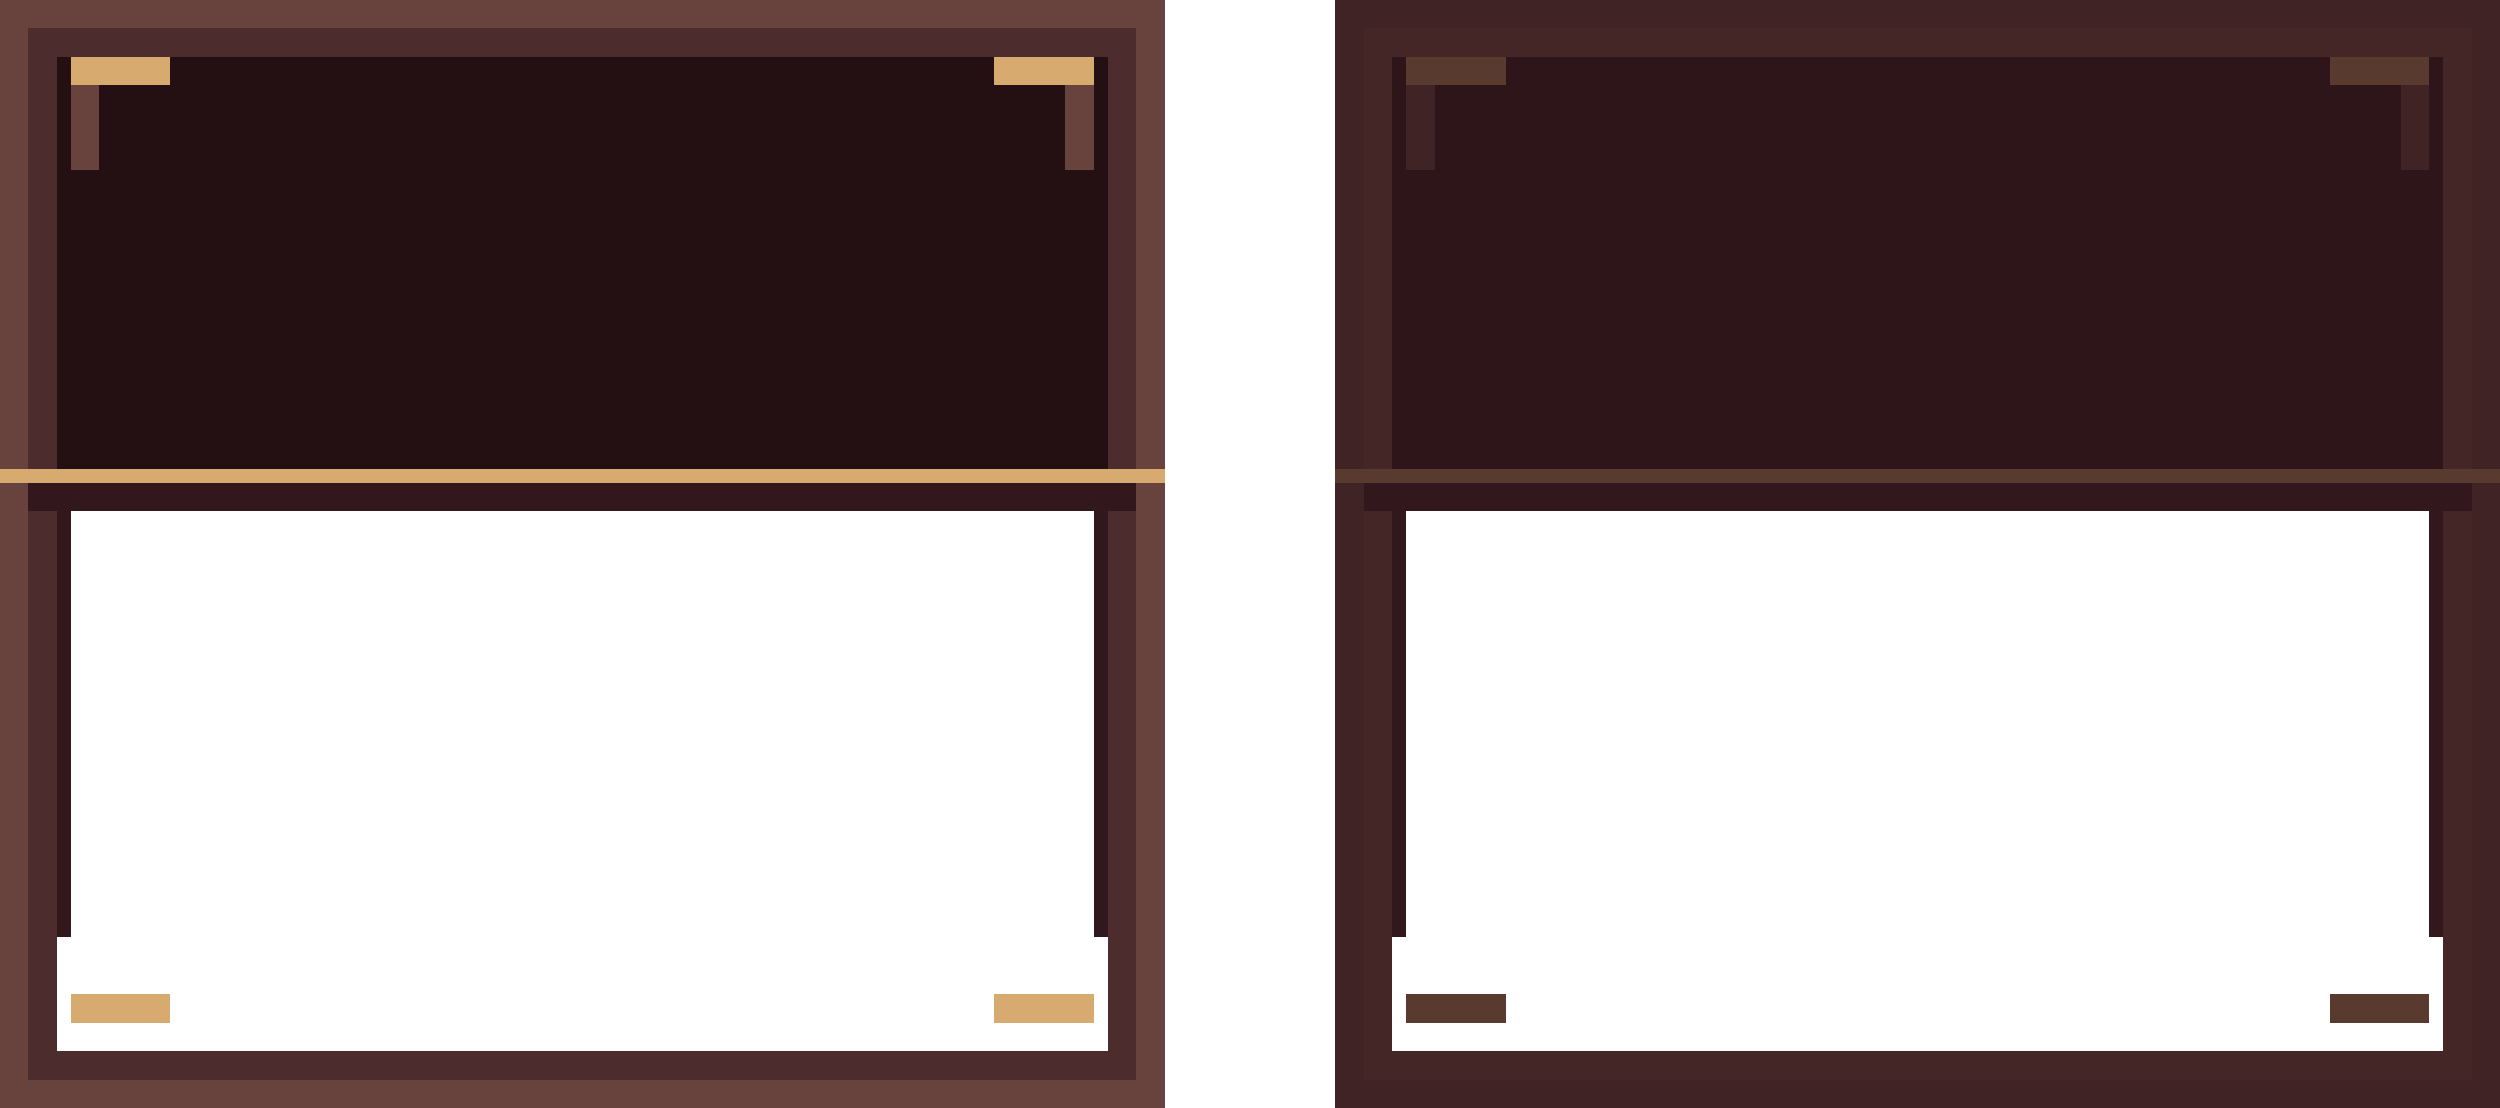
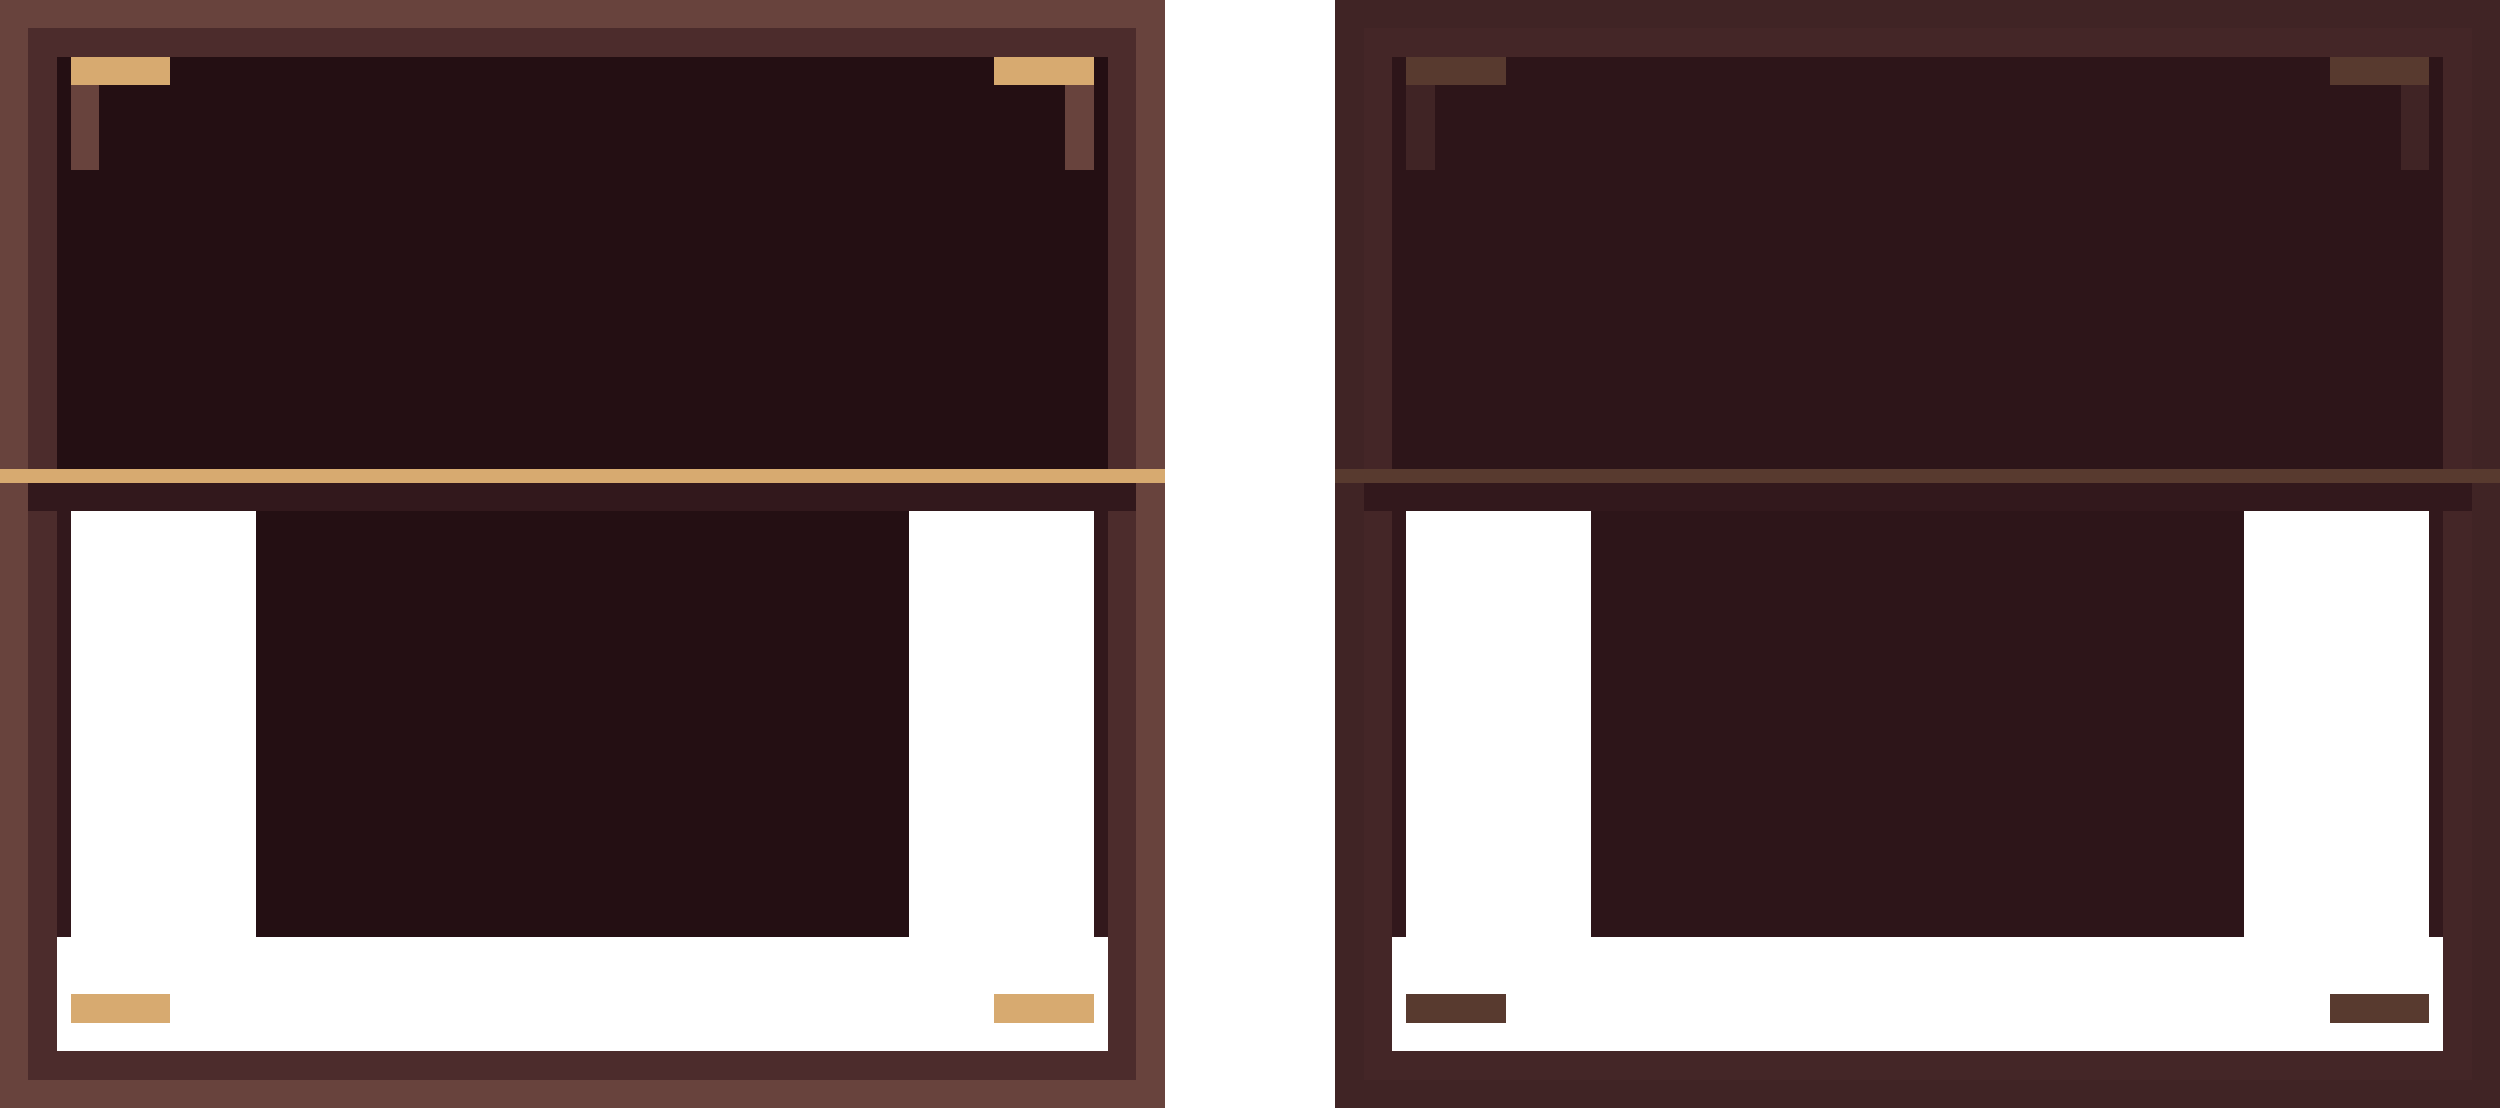
<svg xmlns="http://www.w3.org/2000/svg" width="176" height="78" viewBox="0 0 176 78" shape-rendering="crispEdges">
  <g id="decoration-topleft" transform="translate(0,0)">
    <rect x="0" y="0" width="18" height="36" fill="#240F13" />
    <rect x="0" y="0" width="18" height="36" fill="#240F13" />
    <rect x="0" y="0" width="18" height="2" fill="#68433D" />
    <rect x="0" y="0" width="2" height="36" fill="#68433D" />
    <rect x="2" y="2" width="16" height="2" fill="#4C2C2C" />
    <rect x="2" y="4" width="2" height="32" fill="#4C2C2C" />
    <rect x="5" y="4" width="7" height="2" fill="#D7AA70" />
    <rect x="5" y="6" width="2" height="6" fill="#68433D" />
    <rect x="0" y="33" width="18" height="1" fill="#D7AA70" />
    <rect x="2" y="34" width="16" height="2" fill="#32181C" />
  </g>
  <g id="decoration-top" transform="translate(18,0)">
    <rect x="0" y="0" width="46" height="36" fill="#240F13" />
    <rect x="0" y="0" width="46" height="36" fill="#240F13" />
    <rect x="0" y="0" width="46" height="2" fill="#68433D" />
    <rect x="0" y="2" width="46" height="2" fill="#4C2C2C" />
    <rect x="0" y="33" width="46" height="1" fill="#D7AA70" />
    <rect x="0" y="34" width="46" height="2" fill="#32181C" />
  </g>
  <g id="decoration-topright" transform="translate(64,0)">
    <rect x="0" y="0" width="18" height="36" fill="#240F13" />
    <rect x="0" y="0" width="18" height="36" fill="#240F13" />
    <rect x="0" y="0" width="18" height="2" fill="#68433D" />
    <rect x="16" y="0" width="2" height="36" fill="#68433D" />
    <rect x="0" y="2" width="16" height="2" fill="#4C2C2C" />
    <rect x="14" y="4" width="2" height="32" fill="#4C2C2C" />
    <rect x="6" y="4" width="7" height="2" fill="#D7AA70" />
    <rect x="11" y="6" width="2" height="6" fill="#68433D" />
    <rect x="0" y="33" width="18" height="1" fill="#D7AA70" />
    <rect x="0" y="34" width="16" height="2" fill="#32181C" />
  </g>
  <g id="decoration-left" transform="translate(0,36)">
    <rect x="0" y="0" width="18" height="30" fill="#000000" fill-opacity="0.001" />
    <rect x="0" y="0" width="2" height="30" fill="#68433D" />
    <rect x="2" y="0" width="2" height="30" fill="#4C2C2C" />
    <rect x="4" y="0" width="1" height="30" fill="#32181C" />
  </g>
  <g id="decoration-center" transform="translate(18,36)">
    <rect x="0" y="0" width="46" height="30" fill="#000000" fill-opacity="0.001" />
  </g>
  <g id="decoration-right" transform="translate(64,36)">
    <rect x="0" y="0" width="18" height="30" fill="#000000" fill-opacity="0.001" />
    <rect x="16" y="0" width="2" height="30" fill="#68433D" />
    <rect x="14" y="0" width="2" height="30" fill="#4C2C2C" />
    <rect x="13" y="0" width="1" height="30" fill="#32181C" />
  </g>
  <g id="decoration-bottomleft" transform="translate(0,66)">
    <rect x="0" y="0" width="18" height="12" fill="#000000" fill-opacity="0.001" />
    <rect x="0" y="0" width="2" height="12" fill="#68433D" />
    <rect x="2" y="0" width="2" height="12" fill="#4C2C2C" />
    <rect x="0" y="10" width="18" height="2" fill="#68433D" />
    <rect x="2" y="8" width="16" height="2" fill="#4C2C2C" />
    <rect x="5" y="4" width="7" height="2" fill="#D7AA70" />
  </g>
  <g id="decoration-bottom" transform="translate(18,66)">
    <rect x="0" y="0" width="46" height="12" fill="#000000" fill-opacity="0.001" />
    <rect x="0" y="10" width="46" height="2" fill="#68433D" />
    <rect x="0" y="8" width="46" height="2" fill="#4C2C2C" />
  </g>
  <g id="decoration-bottomright" transform="translate(64,66)">
    <rect x="0" y="0" width="18" height="12" fill="#000000" fill-opacity="0.001" />
    <rect x="16" y="0" width="2" height="12" fill="#68433D" />
    <rect x="14" y="0" width="2" height="12" fill="#4C2C2C" />
    <rect x="0" y="10" width="18" height="2" fill="#68433D" />
    <rect x="0" y="8" width="16" height="2" fill="#4C2C2C" />
    <rect x="6" y="4" width="7" height="2" fill="#D7AA70" />
  </g>
  <g id="decoration-inactive-topleft" transform="translate(94,0)">
    <rect x="0" y="0" width="18" height="36" fill="#2D1519" />
    <rect x="0" y="0" width="18" height="36" fill="#2D1519" />
    <rect x="0" y="0" width="18" height="2" fill="#402425" />
    <rect x="0" y="0" width="2" height="36" fill="#402425" />
    <rect x="2" y="2" width="16" height="2" fill="#442627" />
    <rect x="2" y="4" width="2" height="32" fill="#442627" />
    <rect x="5" y="4" width="7" height="2" fill="#583A2F" />
    <rect x="5" y="6" width="2" height="6" fill="#402425" />
    <rect x="0" y="33" width="18" height="1" fill="#583A2F" />
    <rect x="2" y="34" width="16" height="2" fill="#32181C" />
  </g>
  <g id="decoration-inactive-top" transform="translate(112,0)">
    <rect x="0" y="0" width="46" height="36" fill="#2D1519" />
    <rect x="0" y="0" width="46" height="36" fill="#2D1519" />
    <rect x="0" y="0" width="46" height="2" fill="#402425" />
    <rect x="0" y="2" width="46" height="2" fill="#442627" />
    <rect x="0" y="33" width="46" height="1" fill="#583A2F" />
    <rect x="0" y="34" width="46" height="2" fill="#32181C" />
  </g>
  <g id="decoration-inactive-topright" transform="translate(158,0)">
    <rect x="0" y="0" width="18" height="36" fill="#2D1519" />
    <rect x="0" y="0" width="18" height="36" fill="#2D1519" />
    <rect x="0" y="0" width="18" height="2" fill="#402425" />
    <rect x="16" y="0" width="2" height="36" fill="#402425" />
    <rect x="0" y="2" width="16" height="2" fill="#442627" />
    <rect x="14" y="4" width="2" height="32" fill="#442627" />
    <rect x="6" y="4" width="7" height="2" fill="#583A2F" />
    <rect x="11" y="6" width="2" height="6" fill="#402425" />
    <rect x="0" y="33" width="18" height="1" fill="#583A2F" />
    <rect x="0" y="34" width="16" height="2" fill="#32181C" />
  </g>
  <g id="decoration-inactive-left" transform="translate(94,36)">
    <rect x="0" y="0" width="18" height="30" fill="#000000" fill-opacity="0.001" />
    <rect x="0" y="0" width="2" height="30" fill="#402425" />
    <rect x="2" y="0" width="2" height="30" fill="#442627" />
    <rect x="4" y="0" width="1" height="30" fill="#32181C" />
  </g>
  <g id="decoration-inactive-center" transform="translate(112,36)">
    <rect x="0" y="0" width="46" height="30" fill="#000000" fill-opacity="0.001" />
  </g>
  <g id="decoration-inactive-right" transform="translate(158,36)">
    <rect x="0" y="0" width="18" height="30" fill="#000000" fill-opacity="0.001" />
    <rect x="16" y="0" width="2" height="30" fill="#402425" />
    <rect x="14" y="0" width="2" height="30" fill="#442627" />
    <rect x="13" y="0" width="1" height="30" fill="#32181C" />
  </g>
  <g id="decoration-inactive-bottomleft" transform="translate(94,66)">
    <rect x="0" y="0" width="18" height="12" fill="#000000" fill-opacity="0.001" />
    <rect x="0" y="0" width="2" height="12" fill="#402425" />
    <rect x="2" y="0" width="2" height="12" fill="#442627" />
    <rect x="0" y="10" width="18" height="2" fill="#402425" />
    <rect x="2" y="8" width="16" height="2" fill="#442627" />
    <rect x="5" y="4" width="7" height="2" fill="#583A2F" />
  </g>
  <g id="decoration-inactive-bottom" transform="translate(112,66)">
    <rect x="0" y="0" width="46" height="12" fill="#000000" fill-opacity="0.001" />
    <rect x="0" y="10" width="46" height="2" fill="#402425" />
    <rect x="0" y="8" width="46" height="2" fill="#442627" />
  </g>
  <g id="decoration-inactive-bottomright" transform="translate(158,66)">
    <rect x="0" y="0" width="18" height="12" fill="#000000" fill-opacity="0.001" />
    <rect x="16" y="0" width="2" height="12" fill="#402425" />
    <rect x="14" y="0" width="2" height="12" fill="#442627" />
    <rect x="0" y="10" width="18" height="2" fill="#402425" />
    <rect x="0" y="8" width="16" height="2" fill="#442627" />
    <rect x="6" y="4" width="7" height="2" fill="#583A2F" />
  </g>
+   <g id="decoration-maximized-center" transform="translate(18,36)">
+     <rect x="0" y="0" width="46" height="30" fill="#240F13" />
+   </g>
+   <g id="decoration-maximized-inactive-center" transform="translate(112,36)">
+     <rect x="0" y="0" width="46" height="30" fill="#2D1519" />
+   </g>
</svg>
